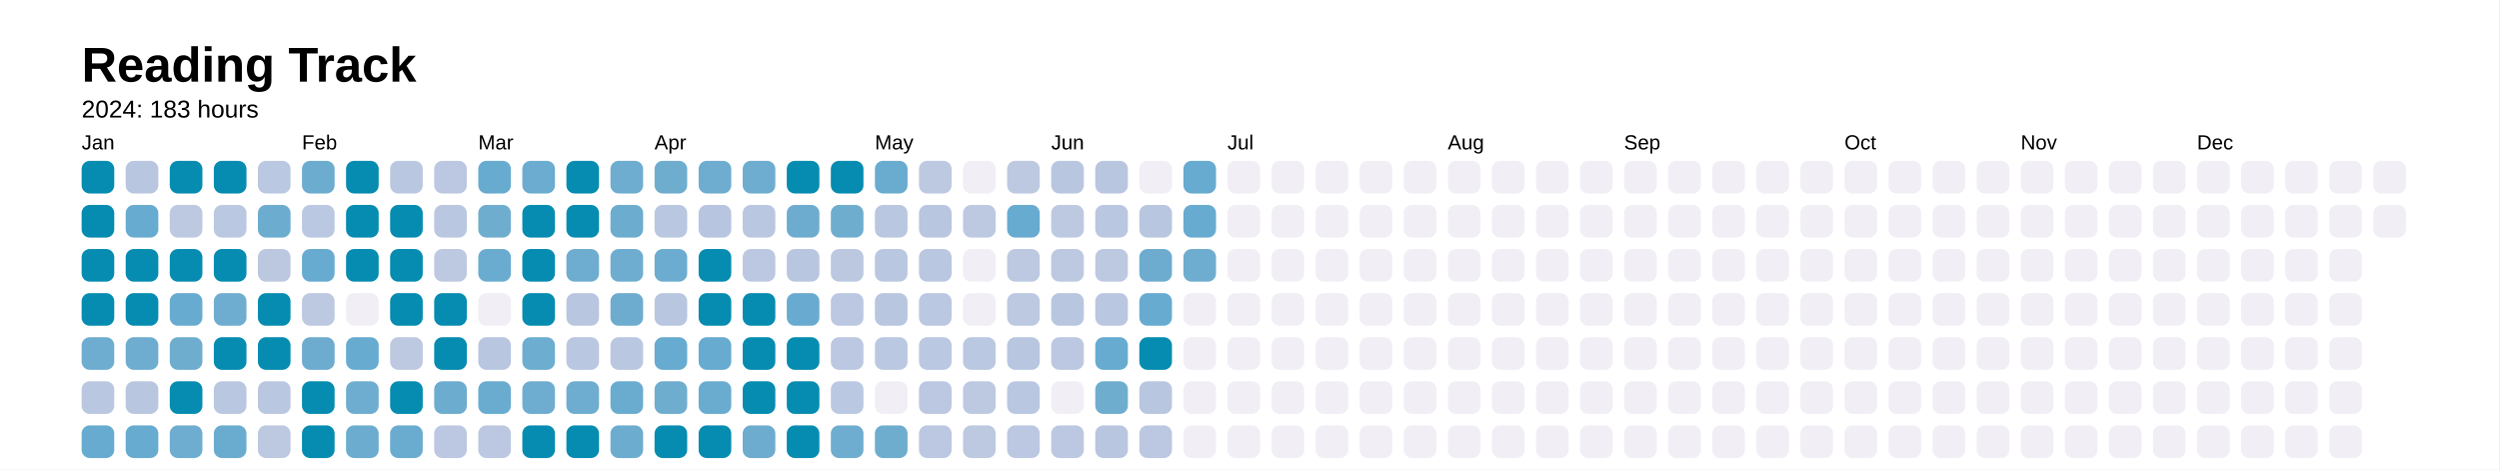
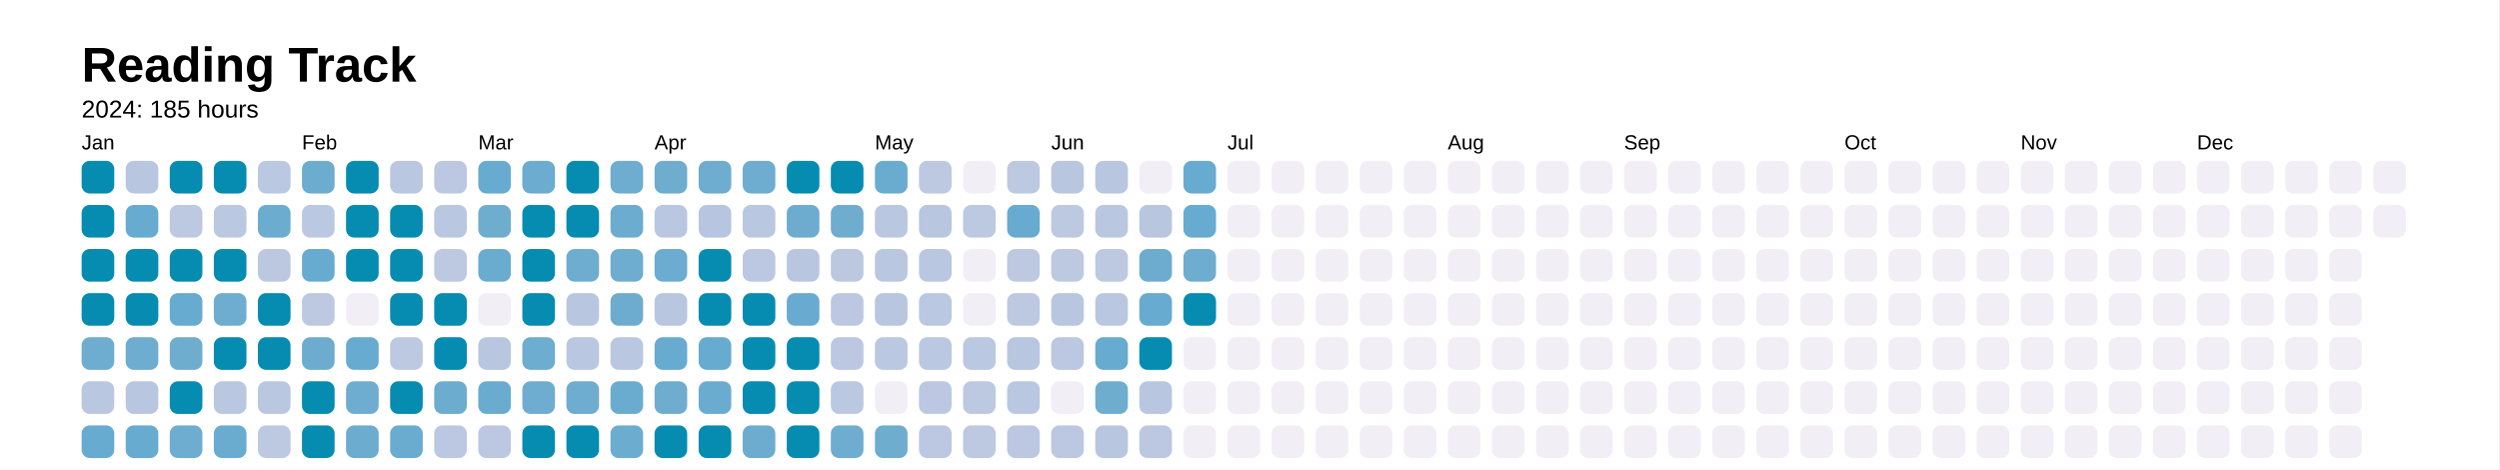
<svg xmlns="http://www.w3.org/2000/svg" baseProfile="full" height="57.5mm" version="1.1" viewBox="0,0,306.2,57.5" width="306.2mm">
  <defs />
  <rect fill="#FFFFFF" height="57.5" width="306.2" x="0" y="0" />
  <text fill="#000000" style="font-size:6px; font-family:Arial; font-weight:bold;" x="10" y="10">Reading Track</text>
-   <text fill="#000000" style="font-size:3px; font-family:Arial;" x="10" y="14.4">2024: 183 hours</text>
+   <text fill="#000000" style="font-size:3px; font-family:Arial;" x="10" y="14.4">2024: 185 hours</text>
  <text fill="#000000" style="font-size:2.5px; font-family:Arial" x="10" y="18.3">Jan</text>
  <rect fill="#058cb0" height="4" rx="1" ry="1" width="4" x="10" y="19.7" />
  <rect fill="#058cb0" height="4" rx="1" ry="1" width="4" x="10" y="25.1" />
  <rect fill="#058cb0" height="4" rx="1" ry="1" width="4" x="10" y="30.5" />
  <rect fill="#058cb0" height="4" rx="1" ry="1" width="4" x="10" y="35.9" />
  <rect fill="#6eadcf" height="4" rx="1" ry="1" width="4" x="10" y="41.3" />
  <rect fill="#bac7e0" height="4" rx="1" ry="1" width="4" x="10" y="46.7" />
  <rect fill="#67abd0" height="4" rx="1" ry="1" width="4" x="10" y="52.1" />
  <rect fill="#b8c6e0" height="4" rx="1" ry="1" width="4" x="15.4" y="19.7" />
  <rect fill="#68abd0" height="4" rx="1" ry="1" width="4" x="15.4" y="25.1" />
  <rect fill="#058cb0" height="4" rx="1" ry="1" width="4" x="15.4" y="30.5" />
  <rect fill="#058cb0" height="4" rx="1" ry="1" width="4" x="15.4" y="35.9" />
  <rect fill="#6eadcf" height="4" rx="1" ry="1" width="4" x="15.4" y="41.3" />
  <rect fill="#b9c6e0" height="4" rx="1" ry="1" width="4" x="15.4" y="46.7" />
  <rect fill="#67abd0" height="4" rx="1" ry="1" width="4" x="15.4" y="52.1" />
  <rect fill="#058cb0" height="4" rx="1" ry="1" width="4" x="20.8" y="19.7" />
  <rect fill="#bcc9e1" height="4" rx="1" ry="1" width="4" x="20.8" y="25.1" />
  <rect fill="#058cb0" height="4" rx="1" ry="1" width="4" x="20.8" y="30.5" />
  <rect fill="#68abd0" height="4" rx="1" ry="1" width="4" x="20.8" y="35.9" />
  <rect fill="#6fadcf" height="4" rx="1" ry="1" width="4" x="20.8" y="41.3" />
  <rect fill="#058cb0" height="4" rx="1" ry="1" width="4" x="20.8" y="46.7" />
  <rect fill="#6eadcf" height="4" rx="1" ry="1" width="4" x="20.8" y="52.1" />
  <rect fill="#058cb0" height="4" rx="1" ry="1" width="4" x="26.2" y="19.7" />
  <rect fill="#bbc8e1" height="4" rx="1" ry="1" width="4" x="26.2" y="25.1" />
  <rect fill="#058cb0" height="4" rx="1" ry="1" width="4" x="26.2" y="30.5" />
  <rect fill="#6eadcf" height="4" rx="1" ry="1" width="4" x="26.2" y="35.9" />
  <rect fill="#058cb0" height="4" rx="1" ry="1" width="4" x="26.2" y="41.3" />
  <rect fill="#b9c7e0" height="4" rx="1" ry="1" width="4" x="26.2" y="46.7" />
  <rect fill="#6aacd0" height="4" rx="1" ry="1" width="4" x="26.2" y="52.1" />
  <rect fill="#bbc8e1" height="4" rx="1" ry="1" width="4" x="31.6" y="19.7" />
  <rect fill="#6caccf" height="4" rx="1" ry="1" width="4" x="31.6" y="25.1" />
  <rect fill="#bbc8e0" height="4" rx="1" ry="1" width="4" x="31.6" y="30.5" />
  <rect fill="#058cb0" height="4" rx="1" ry="1" width="4" x="31.6" y="35.9" />
  <rect fill="#058cb0" height="4" rx="1" ry="1" width="4" x="31.6" y="41.3" />
  <rect fill="#bac7e0" height="4" rx="1" ry="1" width="4" x="31.6" y="46.7" />
  <rect fill="#bcc9e1" height="4" rx="1" ry="1" width="4" x="31.6" y="52.1" />
  <text fill="#000000" style="font-size:2.5px; font-family:Arial" x="37.0" y="18.3">Feb</text>
  <rect fill="#6caccf" height="4" rx="1" ry="1" width="4" x="37.0" y="19.7" />
  <rect fill="#bbc8e1" height="4" rx="1" ry="1" width="4" x="37.0" y="25.1" />
  <rect fill="#68abd0" height="4" rx="1" ry="1" width="4" x="37.0" y="30.5" />
  <rect fill="#bdc9e1" height="4" rx="1" ry="1" width="4" x="37.0" y="35.9" />
  <rect fill="#6daccf" height="4" rx="1" ry="1" width="4" x="37.0" y="41.3" />
  <rect fill="#058cb0" height="4" rx="1" ry="1" width="4" x="37.0" y="46.7" />
  <rect fill="#058cb0" height="4" rx="1" ry="1" width="4" x="37.0" y="52.1" />
  <rect fill="#058cb0" height="4" rx="1" ry="1" width="4" x="42.4" y="19.7" />
  <rect fill="#058cb0" height="4" rx="1" ry="1" width="4" x="42.4" y="25.1" />
  <rect fill="#058cb0" height="4" rx="1" ry="1" width="4" x="42.4" y="30.5" />
  <rect fill="#f1eef6" height="4" rx="1" ry="1" width="4" x="42.4" y="35.9" />
  <rect fill="#67abd0" height="4" rx="1" ry="1" width="4" x="42.4" y="41.3" />
  <rect fill="#6eadcf" height="4" rx="1" ry="1" width="4" x="42.4" y="46.7" />
  <rect fill="#6baccf" height="4" rx="1" ry="1" width="4" x="42.4" y="52.1" />
  <rect fill="#bac7e0" height="4" rx="1" ry="1" width="4" x="47.8" y="19.7" />
  <rect fill="#058cb0" height="4" rx="1" ry="1" width="4" x="47.8" y="25.1" />
  <rect fill="#058cb0" height="4" rx="1" ry="1" width="4" x="47.8" y="30.5" />
  <rect fill="#058cb0" height="4" rx="1" ry="1" width="4" x="47.8" y="35.9" />
  <rect fill="#bdc9e1" height="4" rx="1" ry="1" width="4" x="47.8" y="41.3" />
  <rect fill="#058cb0" height="4" rx="1" ry="1" width="4" x="47.8" y="46.7" />
  <rect fill="#6aacd0" height="4" rx="1" ry="1" width="4" x="47.8" y="52.1" />
  <rect fill="#bcc8e1" height="4" rx="1" ry="1" width="4" x="53.2" y="19.7" />
  <rect fill="#bac7e0" height="4" rx="1" ry="1" width="4" x="53.2" y="25.1" />
  <rect fill="#bdc9e1" height="4" rx="1" ry="1" width="4" x="53.2" y="30.5" />
  <rect fill="#058cb0" height="4" rx="1" ry="1" width="4" x="53.2" y="35.9" />
  <rect fill="#058cb0" height="4" rx="1" ry="1" width="4" x="53.2" y="41.3" />
  <rect fill="#6caccf" height="4" rx="1" ry="1" width="4" x="53.2" y="46.7" />
  <rect fill="#bcc8e1" height="4" rx="1" ry="1" width="4" x="53.2" y="52.1" />
  <text fill="#000000" style="font-size:2.5px; font-family:Arial" x="58.6" y="18.3">Mar</text>
  <rect fill="#68abd0" height="4" rx="1" ry="1" width="4" x="58.6" y="19.7" />
  <rect fill="#6fadcf" height="4" rx="1" ry="1" width="4" x="58.6" y="25.1" />
  <rect fill="#69acd0" height="4" rx="1" ry="1" width="4" x="58.6" y="30.5" />
  <rect fill="#f1eef6" height="4" rx="1" ry="1" width="4" x="58.6" y="35.9" />
  <rect fill="#b9c6e0" height="4" rx="1" ry="1" width="4" x="58.6" y="41.3" />
  <rect fill="#69acd0" height="4" rx="1" ry="1" width="4" x="58.6" y="46.7" />
  <rect fill="#bcc8e1" height="4" rx="1" ry="1" width="4" x="58.6" y="52.1" />
  <rect fill="#6bacd0" height="4" rx="1" ry="1" width="4" x="64" y="19.7" />
  <rect fill="#058cb0" height="4" rx="1" ry="1" width="4" x="64" y="25.1" />
  <rect fill="#058cb0" height="4" rx="1" ry="1" width="4" x="64" y="30.5" />
  <rect fill="#058cb0" height="4" rx="1" ry="1" width="4" x="64" y="35.9" />
  <rect fill="#6dadcf" height="4" rx="1" ry="1" width="4" x="64" y="41.3" />
  <rect fill="#6eadcf" height="4" rx="1" ry="1" width="4" x="64" y="46.7" />
  <rect fill="#058cb0" height="4" rx="1" ry="1" width="4" x="64" y="52.1" />
  <rect fill="#058cb0" height="4" rx="1" ry="1" width="4" x="69.4" y="19.7" />
  <rect fill="#058cb0" height="4" rx="1" ry="1" width="4" x="69.4" y="25.1" />
  <rect fill="#6eadcf" height="4" rx="1" ry="1" width="4" x="69.4" y="30.5" />
  <rect fill="#b9c6e0" height="4" rx="1" ry="1" width="4" x="69.4" y="35.9" />
  <rect fill="#bac7e0" height="4" rx="1" ry="1" width="4" x="69.4" y="41.3" />
  <rect fill="#6eadcf" height="4" rx="1" ry="1" width="4" x="69.4" y="46.7" />
  <rect fill="#058cb0" height="4" rx="1" ry="1" width="4" x="69.4" y="52.1" />
  <rect fill="#6eadcf" height="4" rx="1" ry="1" width="4" x="74.8" y="19.7" />
  <rect fill="#6baccf" height="4" rx="1" ry="1" width="4" x="74.8" y="25.1" />
  <rect fill="#6eadcf" height="4" rx="1" ry="1" width="4" x="74.8" y="30.5" />
  <rect fill="#6daccf" height="4" rx="1" ry="1" width="4" x="74.8" y="35.9" />
  <rect fill="#bac7e0" height="4" rx="1" ry="1" width="4" x="74.8" y="41.3" />
  <rect fill="#69acd0" height="4" rx="1" ry="1" width="4" x="74.8" y="46.7" />
  <rect fill="#6caccf" height="4" rx="1" ry="1" width="4" x="74.8" y="52.1" />
  <text fill="#000000" style="font-size:2.5px; font-family:Arial" x="80.2" y="18.3">Apr</text>
  <rect fill="#6fadcf" height="4" rx="1" ry="1" width="4" x="80.2" y="19.7" />
  <rect fill="#bac7e0" height="4" rx="1" ry="1" width="4" x="80.2" y="25.1" />
  <rect fill="#6bacd0" height="4" rx="1" ry="1" width="4" x="80.2" y="30.5" />
  <rect fill="#b8c6e0" height="4" rx="1" ry="1" width="4" x="80.2" y="35.9" />
  <rect fill="#67abd0" height="4" rx="1" ry="1" width="4" x="80.2" y="41.3" />
  <rect fill="#6fadcf" height="4" rx="1" ry="1" width="4" x="80.2" y="46.7" />
  <rect fill="#058cb0" height="4" rx="1" ry="1" width="4" x="80.2" y="52.1" />
  <rect fill="#6eadcf" height="4" rx="1" ry="1" width="4" x="85.6" y="19.7" />
  <rect fill="#b7c5e0" height="4" rx="1" ry="1" width="4" x="85.6" y="25.1" />
  <rect fill="#058cb0" height="4" rx="1" ry="1" width="4" x="85.6" y="30.5" />
  <rect fill="#058cb0" height="4" rx="1" ry="1" width="4" x="85.6" y="35.9" />
  <rect fill="#67abd0" height="4" rx="1" ry="1" width="4" x="85.6" y="41.3" />
  <rect fill="#6aacd0" height="4" rx="1" ry="1" width="4" x="85.6" y="46.7" />
  <rect fill="#058cb0" height="4" rx="1" ry="1" width="4" x="85.6" y="52.1" />
  <rect fill="#6eadcf" height="4" rx="1" ry="1" width="4" x="91" y="19.7" />
  <rect fill="#bac7e0" height="4" rx="1" ry="1" width="4" x="91" y="25.1" />
  <rect fill="#bcc8e1" height="4" rx="1" ry="1" width="4" x="91" y="30.5" />
  <rect fill="#058cb0" height="4" rx="1" ry="1" width="4" x="91" y="35.9" />
  <rect fill="#058cb0" height="4" rx="1" ry="1" width="4" x="91" y="41.3" />
  <rect fill="#058cb0" height="4" rx="1" ry="1" width="4" x="91" y="46.7" />
  <rect fill="#6daccf" height="4" rx="1" ry="1" width="4" x="91" y="52.1" />
  <rect fill="#058cb0" height="4" rx="1" ry="1" width="4" x="96.4" y="19.7" />
  <rect fill="#6daccf" height="4" rx="1" ry="1" width="4" x="96.4" y="25.1" />
  <rect fill="#b9c6e0" height="4" rx="1" ry="1" width="4" x="96.4" y="30.5" />
  <rect fill="#69abd0" height="4" rx="1" ry="1" width="4" x="96.4" y="35.9" />
  <rect fill="#058cb0" height="4" rx="1" ry="1" width="4" x="96.4" y="41.3" />
  <rect fill="#058cb0" height="4" rx="1" ry="1" width="4" x="96.4" y="46.7" />
  <rect fill="#058cb0" height="4" rx="1" ry="1" width="4" x="96.4" y="52.1" />
  <rect fill="#058cb0" height="4" rx="1" ry="1" width="4" x="101.8" y="19.7" />
  <rect fill="#6fadcf" height="4" rx="1" ry="1" width="4" x="101.8" y="25.1" />
  <rect fill="#bbc8e0" height="4" rx="1" ry="1" width="4" x="101.8" y="30.5" />
  <rect fill="#bcc8e1" height="4" rx="1" ry="1" width="4" x="101.8" y="35.9" />
  <rect fill="#bcc8e1" height="4" rx="1" ry="1" width="4" x="101.8" y="41.3" />
  <rect fill="#bbc8e1" height="4" rx="1" ry="1" width="4" x="101.8" y="46.7" />
  <rect fill="#6eadcf" height="4" rx="1" ry="1" width="4" x="101.8" y="52.1" />
  <text fill="#000000" style="font-size:2.5px; font-family:Arial" x="107.2" y="18.3">May</text>
  <rect fill="#6aacd0" height="4" rx="1" ry="1" width="4" x="107.2" y="19.7" />
  <rect fill="#bac7e0" height="4" rx="1" ry="1" width="4" x="107.2" y="25.1" />
  <rect fill="#bac7e0" height="4" rx="1" ry="1" width="4" x="107.2" y="30.5" />
  <rect fill="#b8c6e0" height="4" rx="1" ry="1" width="4" x="107.2" y="35.9" />
  <rect fill="#bbc8e1" height="4" rx="1" ry="1" width="4" x="107.2" y="41.3" />
  <rect fill="#f1eef6" height="4" rx="1" ry="1" width="4" x="107.2" y="46.7" />
  <rect fill="#6fadcf" height="4" rx="1" ry="1" width="4" x="107.2" y="52.1" />
  <rect fill="#bdc9e1" height="4" rx="1" ry="1" width="4" x="112.6" y="19.7" />
  <rect fill="#b8c6e0" height="4" rx="1" ry="1" width="4" x="112.6" y="25.1" />
  <rect fill="#bac7e0" height="4" rx="1" ry="1" width="4" x="112.6" y="30.5" />
  <rect fill="#bbc8e1" height="4" rx="1" ry="1" width="4" x="112.6" y="35.9" />
  <rect fill="#bbc8e1" height="4" rx="1" ry="1" width="4" x="112.6" y="41.3" />
  <rect fill="#bcc8e1" height="4" rx="1" ry="1" width="4" x="112.6" y="46.7" />
  <rect fill="#bcc8e1" height="4" rx="1" ry="1" width="4" x="112.6" y="52.1" />
  <rect fill="#f1eef6" height="4" rx="1" ry="1" width="4" x="118" y="19.7" />
  <rect fill="#bcc9e1" height="4" rx="1" ry="1" width="4" x="118" y="25.1" />
  <rect fill="#f1eef6" height="4" rx="1" ry="1" width="4" x="118" y="30.5" />
  <rect fill="#f1eef6" height="4" rx="1" ry="1" width="4" x="118" y="35.9" />
  <rect fill="#bbc8e1" height="4" rx="1" ry="1" width="4" x="118" y="41.3" />
  <rect fill="#bdc9e1" height="4" rx="1" ry="1" width="4" x="118" y="46.7" />
  <rect fill="#bdc9e1" height="4" rx="1" ry="1" width="4" x="118" y="52.1" />
  <rect fill="#bdc9e1" height="4" rx="1" ry="1" width="4" x="123.4" y="19.7" />
  <rect fill="#67abd0" height="4" rx="1" ry="1" width="4" x="123.4" y="25.1" />
  <rect fill="#bcc9e1" height="4" rx="1" ry="1" width="4" x="123.4" y="30.5" />
  <rect fill="#bdc9e1" height="4" rx="1" ry="1" width="4" x="123.4" y="35.9" />
  <rect fill="#b8c6e0" height="4" rx="1" ry="1" width="4" x="123.4" y="41.3" />
  <rect fill="#bac7e0" height="4" rx="1" ry="1" width="4" x="123.4" y="46.7" />
  <rect fill="#bcc8e1" height="4" rx="1" ry="1" width="4" x="123.4" y="52.1" />
  <text fill="#000000" style="font-size:2.5px; font-family:Arial" x="128.8" y="18.3">Jun</text>
  <rect fill="#b9c6e0" height="4" rx="1" ry="1" width="4" x="128.8" y="19.7" />
  <rect fill="#bcc9e1" height="4" rx="1" ry="1" width="4" x="128.8" y="25.1" />
  <rect fill="#bdc9e1" height="4" rx="1" ry="1" width="4" x="128.8" y="30.5" />
  <rect fill="#b8c6e0" height="4" rx="1" ry="1" width="4" x="128.8" y="35.9" />
  <rect fill="#bcc8e1" height="4" rx="1" ry="1" width="4" x="128.8" y="41.3" />
  <rect fill="#f1eef6" height="4" rx="1" ry="1" width="4" x="128.8" y="46.7" />
  <rect fill="#bcc8e1" height="4" rx="1" ry="1" width="4" x="128.8" y="52.1" />
  <rect fill="#b9c6e0" height="4" rx="1" ry="1" width="4" x="134.2" y="19.7" />
  <rect fill="#bac7e0" height="4" rx="1" ry="1" width="4" x="134.2" y="25.1" />
  <rect fill="#bdc9e1" height="4" rx="1" ry="1" width="4" x="134.2" y="30.5" />
  <rect fill="#bac7e0" height="4" rx="1" ry="1" width="4" x="134.2" y="35.9" />
  <rect fill="#67abd0" height="4" rx="1" ry="1" width="4" x="134.2" y="41.3" />
  <rect fill="#6fadcf" height="4" rx="1" ry="1" width="4" x="134.2" y="46.7" />
  <rect fill="#b9c6e0" height="4" rx="1" ry="1" width="4" x="134.2" y="52.1" />
  <rect fill="#f1eef6" height="4" rx="1" ry="1" width="4" x="139.6" y="19.7" />
  <rect fill="#b8c6e0" height="4" rx="1" ry="1" width="4" x="139.6" y="25.1" />
  <rect fill="#6daccf" height="4" rx="1" ry="1" width="4" x="139.6" y="30.5" />
  <rect fill="#67abd0" height="4" rx="1" ry="1" width="4" x="139.6" y="35.9" />
  <rect fill="#058cb0" height="4" rx="1" ry="1" width="4" x="139.6" y="41.3" />
  <rect fill="#b8c6e0" height="4" rx="1" ry="1" width="4" x="139.6" y="46.7" />
  <rect fill="#bcc8e1" height="4" rx="1" ry="1" width="4" x="139.6" y="52.1" />
  <rect fill="#67abd0" height="4" rx="1" ry="1" width="4" x="145" y="19.7" />
  <rect fill="#67abd0" height="4" rx="1" ry="1" width="4" x="145" y="25.1" />
  <rect fill="#6eadcf" height="4" rx="1" ry="1" width="4" x="145" y="30.5" />
-   <rect fill="#f1eef6" height="4" rx="1" ry="1" width="4" x="145" y="35.9" />
+   <rect fill="#058cb0" height="4" rx="1" ry="1" width="4" x="145" y="35.9" />
  <rect fill="#f1eef6" height="4" rx="1" ry="1" width="4" x="145" y="41.3" />
  <rect fill="#f1eef6" height="4" rx="1" ry="1" width="4" x="145" y="46.7" />
  <rect fill="#f1eef6" height="4" rx="1" ry="1" width="4" x="145" y="52.1" />
  <text fill="#000000" style="font-size:2.5px; font-family:Arial" x="150.4" y="18.3">Jul</text>
  <rect fill="#f1eef6" height="4" rx="1" ry="1" width="4" x="150.4" y="19.7" />
  <rect fill="#f1eef6" height="4" rx="1" ry="1" width="4" x="150.4" y="25.1" />
  <rect fill="#f1eef6" height="4" rx="1" ry="1" width="4" x="150.4" y="30.5" />
  <rect fill="#f1eef6" height="4" rx="1" ry="1" width="4" x="150.4" y="35.9" />
  <rect fill="#f1eef6" height="4" rx="1" ry="1" width="4" x="150.4" y="41.3" />
  <rect fill="#f1eef6" height="4" rx="1" ry="1" width="4" x="150.4" y="46.7" />
  <rect fill="#f1eef6" height="4" rx="1" ry="1" width="4" x="150.4" y="52.1" />
  <rect fill="#f1eef6" height="4" rx="1" ry="1" width="4" x="155.8" y="19.7" />
  <rect fill="#f1eef6" height="4" rx="1" ry="1" width="4" x="155.8" y="25.1" />
  <rect fill="#f1eef6" height="4" rx="1" ry="1" width="4" x="155.8" y="30.5" />
  <rect fill="#f1eef6" height="4" rx="1" ry="1" width="4" x="155.8" y="35.9" />
  <rect fill="#f1eef6" height="4" rx="1" ry="1" width="4" x="155.8" y="41.3" />
  <rect fill="#f1eef6" height="4" rx="1" ry="1" width="4" x="155.8" y="46.7" />
  <rect fill="#f1eef6" height="4" rx="1" ry="1" width="4" x="155.8" y="52.1" />
  <rect fill="#f1eef6" height="4" rx="1" ry="1" width="4" x="161.2" y="19.7" />
  <rect fill="#f1eef6" height="4" rx="1" ry="1" width="4" x="161.2" y="25.1" />
  <rect fill="#f1eef6" height="4" rx="1" ry="1" width="4" x="161.2" y="30.5" />
  <rect fill="#f1eef6" height="4" rx="1" ry="1" width="4" x="161.2" y="35.9" />
  <rect fill="#f1eef6" height="4" rx="1" ry="1" width="4" x="161.2" y="41.3" />
  <rect fill="#f1eef6" height="4" rx="1" ry="1" width="4" x="161.2" y="46.7" />
  <rect fill="#f1eef6" height="4" rx="1" ry="1" width="4" x="161.2" y="52.1" />
  <rect fill="#f1eef6" height="4" rx="1" ry="1" width="4" x="166.6" y="19.7" />
  <rect fill="#f1eef6" height="4" rx="1" ry="1" width="4" x="166.6" y="25.1" />
  <rect fill="#f1eef6" height="4" rx="1" ry="1" width="4" x="166.6" y="30.5" />
  <rect fill="#f1eef6" height="4" rx="1" ry="1" width="4" x="166.6" y="35.9" />
  <rect fill="#f1eef6" height="4" rx="1" ry="1" width="4" x="166.6" y="41.3" />
  <rect fill="#f1eef6" height="4" rx="1" ry="1" width="4" x="166.6" y="46.7" />
  <rect fill="#f1eef6" height="4" rx="1" ry="1" width="4" x="166.6" y="52.1" />
  <rect fill="#f1eef6" height="4" rx="1" ry="1" width="4" x="172" y="19.7" />
  <rect fill="#f1eef6" height="4" rx="1" ry="1" width="4" x="172" y="25.1" />
  <rect fill="#f1eef6" height="4" rx="1" ry="1" width="4" x="172" y="30.5" />
  <rect fill="#f1eef6" height="4" rx="1" ry="1" width="4" x="172" y="35.9" />
  <rect fill="#f1eef6" height="4" rx="1" ry="1" width="4" x="172" y="41.3" />
  <rect fill="#f1eef6" height="4" rx="1" ry="1" width="4" x="172" y="46.7" />
  <rect fill="#f1eef6" height="4" rx="1" ry="1" width="4" x="172" y="52.1" />
  <text fill="#000000" style="font-size:2.5px; font-family:Arial" x="177.4" y="18.3">Aug</text>
  <rect fill="#f1eef6" height="4" rx="1" ry="1" width="4" x="177.4" y="19.7" />
  <rect fill="#f1eef6" height="4" rx="1" ry="1" width="4" x="177.4" y="25.1" />
  <rect fill="#f1eef6" height="4" rx="1" ry="1" width="4" x="177.4" y="30.5" />
  <rect fill="#f1eef6" height="4" rx="1" ry="1" width="4" x="177.4" y="35.9" />
  <rect fill="#f1eef6" height="4" rx="1" ry="1" width="4" x="177.4" y="41.3" />
  <rect fill="#f1eef6" height="4" rx="1" ry="1" width="4" x="177.4" y="46.7" />
  <rect fill="#f1eef6" height="4" rx="1" ry="1" width="4" x="177.4" y="52.1" />
  <rect fill="#f1eef6" height="4" rx="1" ry="1" width="4" x="182.8" y="19.7" />
  <rect fill="#f1eef6" height="4" rx="1" ry="1" width="4" x="182.8" y="25.1" />
  <rect fill="#f1eef6" height="4" rx="1" ry="1" width="4" x="182.8" y="30.5" />
  <rect fill="#f1eef6" height="4" rx="1" ry="1" width="4" x="182.8" y="35.9" />
  <rect fill="#f1eef6" height="4" rx="1" ry="1" width="4" x="182.8" y="41.3" />
  <rect fill="#f1eef6" height="4" rx="1" ry="1" width="4" x="182.8" y="46.7" />
  <rect fill="#f1eef6" height="4" rx="1" ry="1" width="4" x="182.8" y="52.1" />
  <rect fill="#f1eef6" height="4" rx="1" ry="1" width="4" x="188.2" y="19.7" />
  <rect fill="#f1eef6" height="4" rx="1" ry="1" width="4" x="188.2" y="25.1" />
  <rect fill="#f1eef6" height="4" rx="1" ry="1" width="4" x="188.2" y="30.5" />
  <rect fill="#f1eef6" height="4" rx="1" ry="1" width="4" x="188.2" y="35.9" />
  <rect fill="#f1eef6" height="4" rx="1" ry="1" width="4" x="188.2" y="41.3" />
  <rect fill="#f1eef6" height="4" rx="1" ry="1" width="4" x="188.2" y="46.7" />
  <rect fill="#f1eef6" height="4" rx="1" ry="1" width="4" x="188.2" y="52.1" />
  <rect fill="#f1eef6" height="4" rx="1" ry="1" width="4" x="193.6" y="19.7" />
  <rect fill="#f1eef6" height="4" rx="1" ry="1" width="4" x="193.6" y="25.1" />
  <rect fill="#f1eef6" height="4" rx="1" ry="1" width="4" x="193.6" y="30.5" />
  <rect fill="#f1eef6" height="4" rx="1" ry="1" width="4" x="193.6" y="35.9" />
  <rect fill="#f1eef6" height="4" rx="1" ry="1" width="4" x="193.6" y="41.3" />
  <rect fill="#f1eef6" height="4" rx="1" ry="1" width="4" x="193.6" y="46.7" />
  <rect fill="#f1eef6" height="4" rx="1" ry="1" width="4" x="193.6" y="52.1" />
  <text fill="#000000" style="font-size:2.5px; font-family:Arial" x="199" y="18.3">Sep</text>
  <rect fill="#f1eef6" height="4" rx="1" ry="1" width="4" x="199" y="19.7" />
  <rect fill="#f1eef6" height="4" rx="1" ry="1" width="4" x="199" y="25.1" />
  <rect fill="#f1eef6" height="4" rx="1" ry="1" width="4" x="199" y="30.5" />
  <rect fill="#f1eef6" height="4" rx="1" ry="1" width="4" x="199" y="35.9" />
  <rect fill="#f1eef6" height="4" rx="1" ry="1" width="4" x="199" y="41.3" />
  <rect fill="#f1eef6" height="4" rx="1" ry="1" width="4" x="199" y="46.7" />
  <rect fill="#f1eef6" height="4" rx="1" ry="1" width="4" x="199" y="52.1" />
  <rect fill="#f1eef6" height="4" rx="1" ry="1" width="4" x="204.4" y="19.7" />
  <rect fill="#f1eef6" height="4" rx="1" ry="1" width="4" x="204.4" y="25.1" />
  <rect fill="#f1eef6" height="4" rx="1" ry="1" width="4" x="204.4" y="30.5" />
  <rect fill="#f1eef6" height="4" rx="1" ry="1" width="4" x="204.4" y="35.9" />
  <rect fill="#f1eef6" height="4" rx="1" ry="1" width="4" x="204.4" y="41.3" />
  <rect fill="#f1eef6" height="4" rx="1" ry="1" width="4" x="204.4" y="46.7" />
  <rect fill="#f1eef6" height="4" rx="1" ry="1" width="4" x="204.4" y="52.1" />
  <rect fill="#f1eef6" height="4" rx="1" ry="1" width="4" x="209.8" y="19.7" />
  <rect fill="#f1eef6" height="4" rx="1" ry="1" width="4" x="209.8" y="25.1" />
  <rect fill="#f1eef6" height="4" rx="1" ry="1" width="4" x="209.8" y="30.5" />
  <rect fill="#f1eef6" height="4" rx="1" ry="1" width="4" x="209.8" y="35.9" />
  <rect fill="#f1eef6" height="4" rx="1" ry="1" width="4" x="209.8" y="41.3" />
  <rect fill="#f1eef6" height="4" rx="1" ry="1" width="4" x="209.8" y="46.7" />
  <rect fill="#f1eef6" height="4" rx="1" ry="1" width="4" x="209.8" y="52.1" />
  <rect fill="#f1eef6" height="4" rx="1" ry="1" width="4" x="215.2" y="19.7" />
  <rect fill="#f1eef6" height="4" rx="1" ry="1" width="4" x="215.2" y="25.1" />
  <rect fill="#f1eef6" height="4" rx="1" ry="1" width="4" x="215.2" y="30.5" />
  <rect fill="#f1eef6" height="4" rx="1" ry="1" width="4" x="215.2" y="35.9" />
  <rect fill="#f1eef6" height="4" rx="1" ry="1" width="4" x="215.2" y="41.3" />
  <rect fill="#f1eef6" height="4" rx="1" ry="1" width="4" x="215.2" y="46.7" />
  <rect fill="#f1eef6" height="4" rx="1" ry="1" width="4" x="215.2" y="52.1" />
  <rect fill="#f1eef6" height="4" rx="1" ry="1" width="4" x="220.6" y="19.7" />
  <rect fill="#f1eef6" height="4" rx="1" ry="1" width="4" x="220.6" y="25.1" />
  <rect fill="#f1eef6" height="4" rx="1" ry="1" width="4" x="220.6" y="30.5" />
  <rect fill="#f1eef6" height="4" rx="1" ry="1" width="4" x="220.6" y="35.9" />
  <rect fill="#f1eef6" height="4" rx="1" ry="1" width="4" x="220.6" y="41.3" />
  <rect fill="#f1eef6" height="4" rx="1" ry="1" width="4" x="220.6" y="46.7" />
  <rect fill="#f1eef6" height="4" rx="1" ry="1" width="4" x="220.6" y="52.1" />
  <text fill="#000000" style="font-size:2.5px; font-family:Arial" x="226" y="18.3">Oct</text>
  <rect fill="#f1eef6" height="4" rx="1" ry="1" width="4" x="226" y="19.7" />
  <rect fill="#f1eef6" height="4" rx="1" ry="1" width="4" x="226" y="25.1" />
  <rect fill="#f1eef6" height="4" rx="1" ry="1" width="4" x="226" y="30.5" />
  <rect fill="#f1eef6" height="4" rx="1" ry="1" width="4" x="226" y="35.9" />
  <rect fill="#f1eef6" height="4" rx="1" ry="1" width="4" x="226" y="41.3" />
  <rect fill="#f1eef6" height="4" rx="1" ry="1" width="4" x="226" y="46.7" />
  <rect fill="#f1eef6" height="4" rx="1" ry="1" width="4" x="226" y="52.1" />
  <rect fill="#f1eef6" height="4" rx="1" ry="1" width="4" x="231.4" y="19.7" />
  <rect fill="#f1eef6" height="4" rx="1" ry="1" width="4" x="231.4" y="25.1" />
  <rect fill="#f1eef6" height="4" rx="1" ry="1" width="4" x="231.4" y="30.5" />
  <rect fill="#f1eef6" height="4" rx="1" ry="1" width="4" x="231.4" y="35.9" />
  <rect fill="#f1eef6" height="4" rx="1" ry="1" width="4" x="231.4" y="41.3" />
  <rect fill="#f1eef6" height="4" rx="1" ry="1" width="4" x="231.4" y="46.7" />
  <rect fill="#f1eef6" height="4" rx="1" ry="1" width="4" x="231.4" y="52.1" />
  <rect fill="#f1eef6" height="4" rx="1" ry="1" width="4" x="236.8" y="19.7" />
  <rect fill="#f1eef6" height="4" rx="1" ry="1" width="4" x="236.8" y="25.1" />
  <rect fill="#f1eef6" height="4" rx="1" ry="1" width="4" x="236.8" y="30.5" />
  <rect fill="#f1eef6" height="4" rx="1" ry="1" width="4" x="236.8" y="35.9" />
  <rect fill="#f1eef6" height="4" rx="1" ry="1" width="4" x="236.8" y="41.3" />
  <rect fill="#f1eef6" height="4" rx="1" ry="1" width="4" x="236.8" y="46.7" />
  <rect fill="#f1eef6" height="4" rx="1" ry="1" width="4" x="236.8" y="52.1" />
  <rect fill="#f1eef6" height="4" rx="1" ry="1" width="4" x="242.2" y="19.7" />
  <rect fill="#f1eef6" height="4" rx="1" ry="1" width="4" x="242.2" y="25.1" />
  <rect fill="#f1eef6" height="4" rx="1" ry="1" width="4" x="242.2" y="30.5" />
  <rect fill="#f1eef6" height="4" rx="1" ry="1" width="4" x="242.2" y="35.9" />
  <rect fill="#f1eef6" height="4" rx="1" ry="1" width="4" x="242.2" y="41.3" />
  <rect fill="#f1eef6" height="4" rx="1" ry="1" width="4" x="242.2" y="46.7" />
  <rect fill="#f1eef6" height="4" rx="1" ry="1" width="4" x="242.2" y="52.1" />
  <text fill="#000000" style="font-size:2.5px; font-family:Arial" x="247.6" y="18.3">Nov</text>
  <rect fill="#f1eef6" height="4" rx="1" ry="1" width="4" x="247.6" y="19.7" />
  <rect fill="#f1eef6" height="4" rx="1" ry="1" width="4" x="247.6" y="25.1" />
  <rect fill="#f1eef6" height="4" rx="1" ry="1" width="4" x="247.6" y="30.5" />
  <rect fill="#f1eef6" height="4" rx="1" ry="1" width="4" x="247.6" y="35.9" />
  <rect fill="#f1eef6" height="4" rx="1" ry="1" width="4" x="247.6" y="41.3" />
  <rect fill="#f1eef6" height="4" rx="1" ry="1" width="4" x="247.6" y="46.7" />
  <rect fill="#f1eef6" height="4" rx="1" ry="1" width="4" x="247.6" y="52.1" />
  <rect fill="#f1eef6" height="4" rx="1" ry="1" width="4" x="253" y="19.7" />
  <rect fill="#f1eef6" height="4" rx="1" ry="1" width="4" x="253" y="25.1" />
  <rect fill="#f1eef6" height="4" rx="1" ry="1" width="4" x="253" y="30.5" />
  <rect fill="#f1eef6" height="4" rx="1" ry="1" width="4" x="253" y="35.9" />
  <rect fill="#f1eef6" height="4" rx="1" ry="1" width="4" x="253" y="41.3" />
  <rect fill="#f1eef6" height="4" rx="1" ry="1" width="4" x="253" y="46.7" />
  <rect fill="#f1eef6" height="4" rx="1" ry="1" width="4" x="253" y="52.1" />
  <rect fill="#f1eef6" height="4" rx="1" ry="1" width="4" x="258.4" y="19.7" />
  <rect fill="#f1eef6" height="4" rx="1" ry="1" width="4" x="258.4" y="25.1" />
  <rect fill="#f1eef6" height="4" rx="1" ry="1" width="4" x="258.4" y="30.5" />
  <rect fill="#f1eef6" height="4" rx="1" ry="1" width="4" x="258.4" y="35.9" />
  <rect fill="#f1eef6" height="4" rx="1" ry="1" width="4" x="258.4" y="41.3" />
  <rect fill="#f1eef6" height="4" rx="1" ry="1" width="4" x="258.4" y="46.7" />
  <rect fill="#f1eef6" height="4" rx="1" ry="1" width="4" x="258.4" y="52.1" />
  <rect fill="#f1eef6" height="4" rx="1" ry="1" width="4" x="263.8" y="19.7" />
  <rect fill="#f1eef6" height="4" rx="1" ry="1" width="4" x="263.8" y="25.1" />
  <rect fill="#f1eef6" height="4" rx="1" ry="1" width="4" x="263.8" y="30.5" />
  <rect fill="#f1eef6" height="4" rx="1" ry="1" width="4" x="263.8" y="35.9" />
  <rect fill="#f1eef6" height="4" rx="1" ry="1" width="4" x="263.8" y="41.3" />
  <rect fill="#f1eef6" height="4" rx="1" ry="1" width="4" x="263.8" y="46.7" />
  <rect fill="#f1eef6" height="4" rx="1" ry="1" width="4" x="263.8" y="52.1" />
  <text fill="#000000" style="font-size:2.5px; font-family:Arial" x="269.2" y="18.3">Dec</text>
  <rect fill="#f1eef6" height="4" rx="1" ry="1" width="4" x="269.2" y="19.7" />
  <rect fill="#f1eef6" height="4" rx="1" ry="1" width="4" x="269.2" y="25.1" />
  <rect fill="#f1eef6" height="4" rx="1" ry="1" width="4" x="269.2" y="30.5" />
  <rect fill="#f1eef6" height="4" rx="1" ry="1" width="4" x="269.2" y="35.9" />
  <rect fill="#f1eef6" height="4" rx="1" ry="1" width="4" x="269.2" y="41.3" />
  <rect fill="#f1eef6" height="4" rx="1" ry="1" width="4" x="269.2" y="46.7" />
  <rect fill="#f1eef6" height="4" rx="1" ry="1" width="4" x="269.2" y="52.1" />
  <rect fill="#f1eef6" height="4" rx="1" ry="1" width="4" x="274.6" y="19.7" />
  <rect fill="#f1eef6" height="4" rx="1" ry="1" width="4" x="274.6" y="25.1" />
  <rect fill="#f1eef6" height="4" rx="1" ry="1" width="4" x="274.6" y="30.5" />
  <rect fill="#f1eef6" height="4" rx="1" ry="1" width="4" x="274.6" y="35.9" />
  <rect fill="#f1eef6" height="4" rx="1" ry="1" width="4" x="274.6" y="41.3" />
  <rect fill="#f1eef6" height="4" rx="1" ry="1" width="4" x="274.6" y="46.7" />
  <rect fill="#f1eef6" height="4" rx="1" ry="1" width="4" x="274.6" y="52.1" />
  <rect fill="#f1eef6" height="4" rx="1" ry="1" width="4" x="280" y="19.7" />
  <rect fill="#f1eef6" height="4" rx="1" ry="1" width="4" x="280" y="25.1" />
  <rect fill="#f1eef6" height="4" rx="1" ry="1" width="4" x="280" y="30.5" />
  <rect fill="#f1eef6" height="4" rx="1" ry="1" width="4" x="280" y="35.9" />
  <rect fill="#f1eef6" height="4" rx="1" ry="1" width="4" x="280" y="41.3" />
  <rect fill="#f1eef6" height="4" rx="1" ry="1" width="4" x="280" y="46.7" />
  <rect fill="#f1eef6" height="4" rx="1" ry="1" width="4" x="280" y="52.1" />
  <rect fill="#f1eef6" height="4" rx="1" ry="1" width="4" x="285.4" y="19.7" />
  <rect fill="#f1eef6" height="4" rx="1" ry="1" width="4" x="285.4" y="25.1" />
  <rect fill="#f1eef6" height="4" rx="1" ry="1" width="4" x="285.4" y="30.5" />
  <rect fill="#f1eef6" height="4" rx="1" ry="1" width="4" x="285.4" y="35.9" />
  <rect fill="#f1eef6" height="4" rx="1" ry="1" width="4" x="285.4" y="41.3" />
  <rect fill="#f1eef6" height="4" rx="1" ry="1" width="4" x="285.4" y="46.7" />
  <rect fill="#f1eef6" height="4" rx="1" ry="1" width="4" x="285.4" y="52.1" />
  <rect fill="#f1eef6" height="4" rx="1" ry="1" width="4" x="290.8" y="19.7" />
  <rect fill="#f1eef6" height="4" rx="1" ry="1" width="4" x="290.8" y="25.1" />
</svg>
